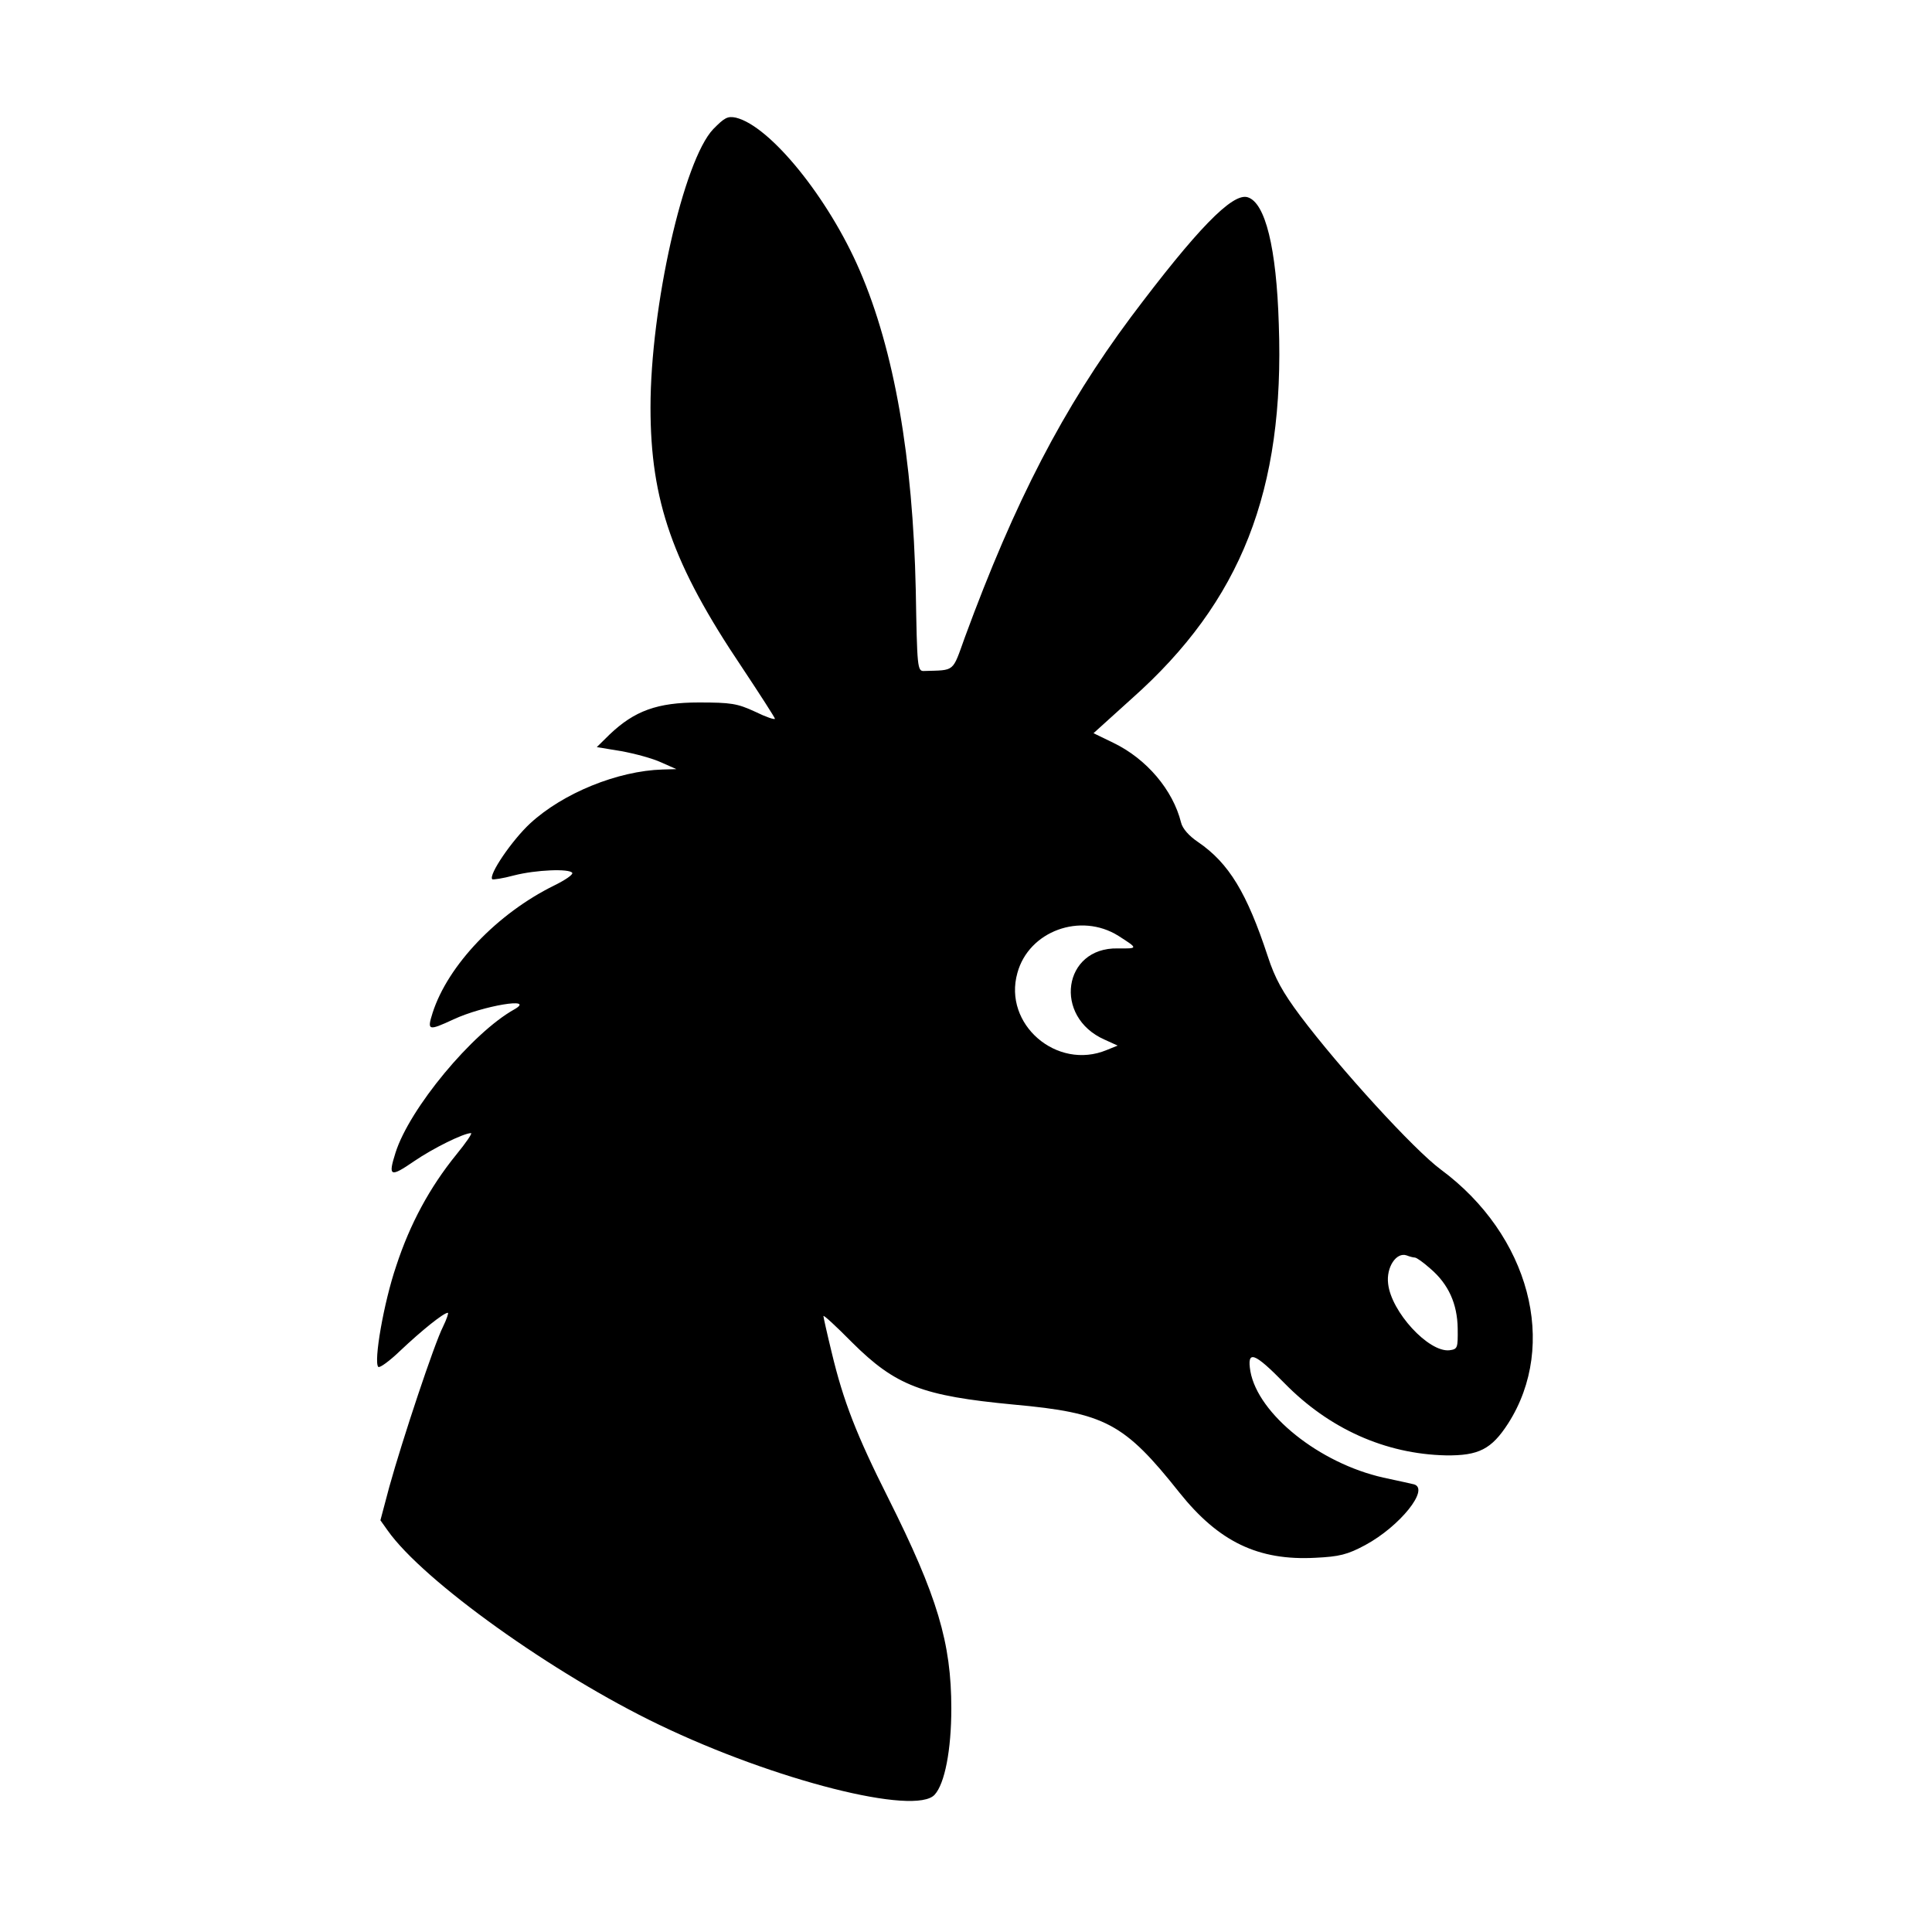
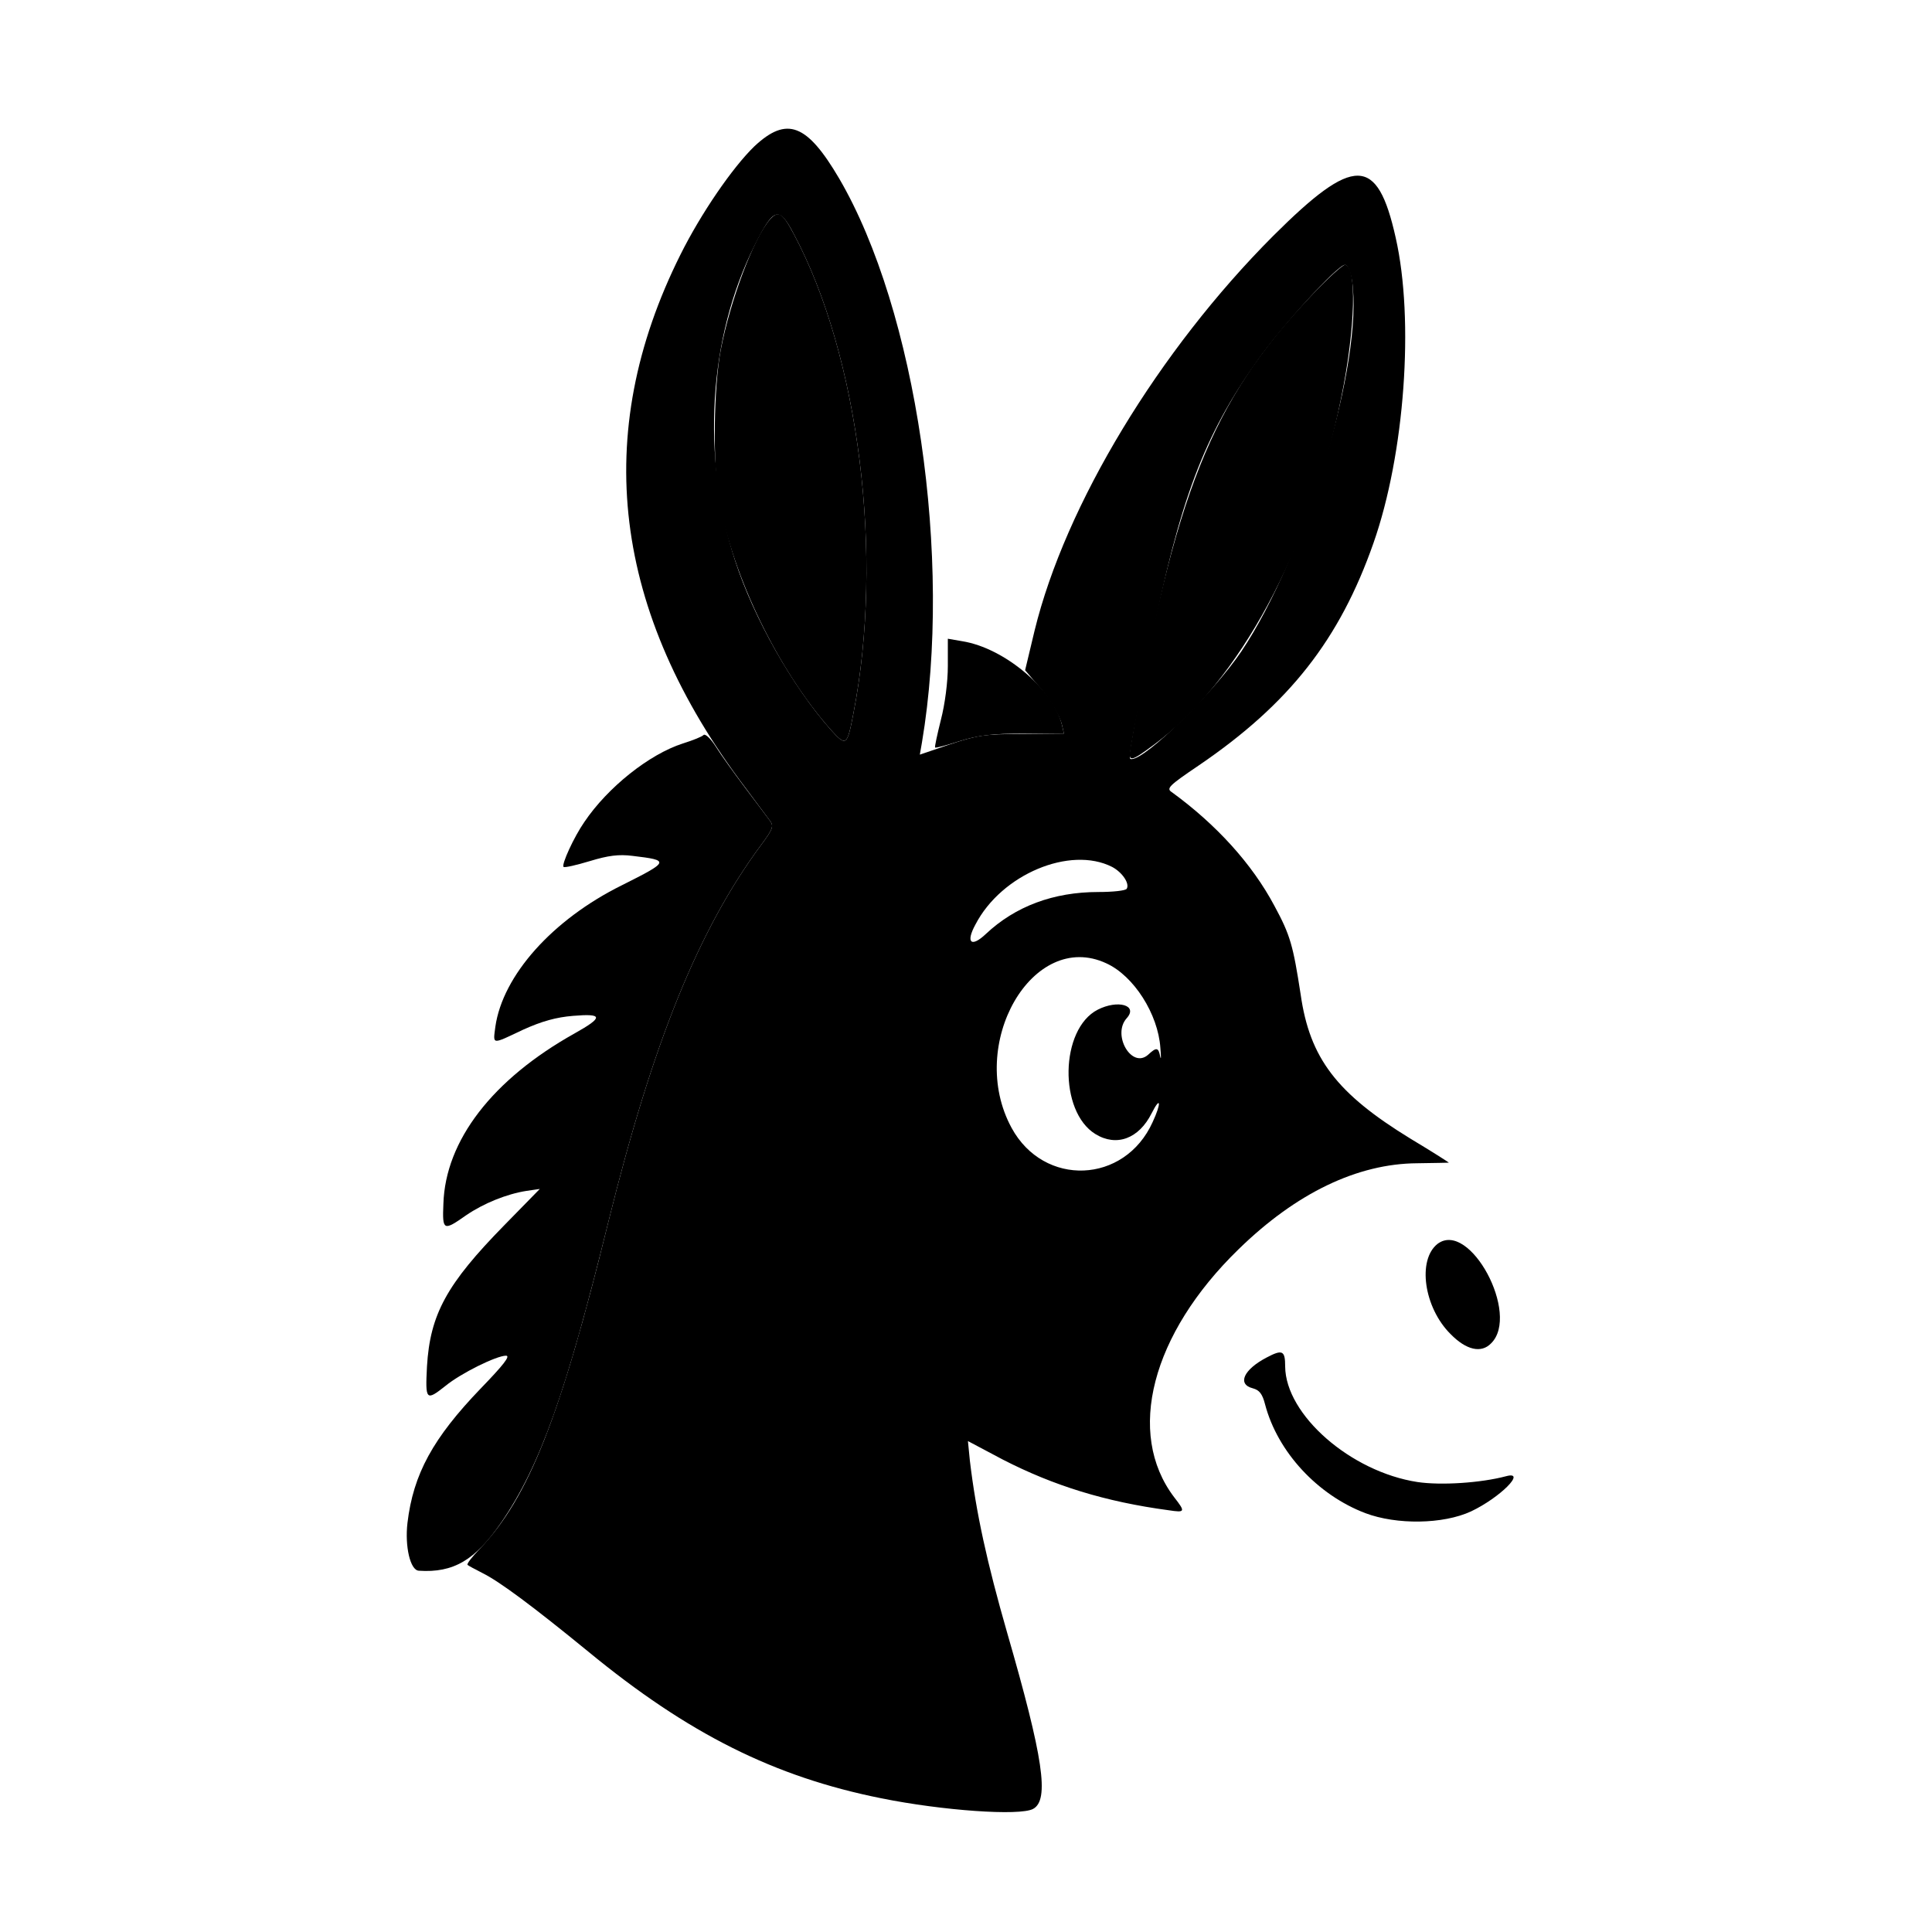
<svg xmlns="http://www.w3.org/2000/svg" viewBox="0 0 100 100">
-   <path fill="currentColor" d="M36.92,6.68 C35.38,8.29 33.67,15.90 33.67,21.09 C33.67,25.92 34.81,29.20 38.41,34.55 C39.34,35.95 40.11,37.15 40.11,37.20 C40.11,37.27 39.64,37.11 39.09,36.84 C38.16,36.41 37.84,36.36 36.17,36.36 C34.02,36.36 32.84,36.79 31.55,38.02 L30.89,38.67 L32.16,38.88 C32.88,39.01 33.79,39.26 34.22,39.46 L35.01,39.81 L34.29,39.83 C31.97,39.90 29.14,41.05 27.44,42.62 C26.51,43.48 25.27,45.29 25.48,45.51 C25.52,45.54 26.02,45.47 26.61,45.31 C27.74,45.02 29.48,44.95 29.62,45.18 C29.67,45.27 29.24,45.56 28.69,45.83 C25.74,47.28 23.18,49.96 22.39,52.43 C22.10,53.35 22.16,53.37 23.48,52.76 C24.98,52.06 27.76,51.59 26.63,52.24 C24.45,53.45 21.19,57.38 20.47,59.67 C20.08,60.90 20.19,60.96 21.44,60.10 C22.42,59.43 24.00,58.65 24.38,58.65 C24.46,58.65 24.12,59.15 23.62,59.76 C22.24,61.46 21.22,63.35 20.51,65.52 C19.86,67.42 19.33,70.50 19.58,70.75 C19.65,70.82 20.17,70.44 20.72,69.91 C21.82,68.87 22.96,67.95 23.18,67.95 C23.23,67.95 23.12,68.28 22.93,68.67 C22.48,69.55 20.83,74.51 20.15,76.96 L19.69,78.69 L20.06,79.21 C21.90,81.83 28.67,86.66 34.11,89.27 C40.11,92.16 47.40,94.00 48.38,92.89 C48.90,92.32 49.24,90.58 49.24,88.43 C49.24,85.03 48.52,82.62 45.98,77.55 C44.33,74.27 43.65,72.52 43.05,70.01 C42.81,69.03 42.62,68.17 42.62,68.12 C42.62,68.04 43.28,68.65 44.10,69.48 C46.36,71.73 47.74,72.25 52.46,72.70 C57.21,73.13 58.19,73.66 61.05,77.26 C63.08,79.80 65.12,80.79 68.09,80.63 C69.32,80.57 69.74,80.47 70.67,79.97 C72.46,79.00 74.01,77.07 73.19,76.83 C73.07,76.80 72.35,76.64 71.60,76.48 C68.30,75.74 65.12,73.20 64.72,70.98 C64.53,69.85 64.92,70.00 66.48,71.59 C68.79,73.95 71.70,75.26 74.84,75.33 C76.54,75.35 77.20,75.01 78.06,73.68 C80.67,69.60 79.17,63.93 74.57,60.53 C73.19,59.51 69.36,55.32 67.30,52.58 C66.39,51.36 65.99,50.64 65.62,49.50 C64.54,46.22 63.61,44.68 62.02,43.59 C61.54,43.27 61.20,42.88 61.13,42.57 C60.71,40.89 59.35,39.28 57.63,38.45 L56.60,37.95 L58.58,36.16 C64.24,31.13 66.50,25.39 66.19,16.78 C66.07,12.82 65.49,10.49 64.58,10.21 C63.79,9.96 61.93,11.89 58.53,16.42 C55.04,21.11 52.53,25.94 49.94,32.99 C49.28,34.82 49.45,34.68 47.83,34.73 C47.48,34.75 47.47,34.55 47.40,30.54 C47.25,23.70 46.29,18.15 44.50,14.00 C42.88,10.24 39.86,6.52 38.09,6.09 C37.66,6.00 37.50,6.09 36.92,6.68 Z M57.89,48.44 C58.92,49.10 58.92,49.10 57.85,49.09 C55.02,49.03 54.50,52.63 57.17,53.81 L57.85,54.12 L57.28,54.35 C54.70,55.42 51.91,53.01 52.66,50.36 C53.25,48.19 55.93,47.21 57.89,48.44 Z M73.23,65.09 C73.32,65.09 73.67,65.34 74.03,65.66 C74.98,66.47 75.43,67.49 75.45,68.76 C75.46,69.78 75.45,69.83 75.02,69.89 C73.94,70.00 72.01,67.90 71.85,66.45 C71.74,65.59 72.28,64.79 72.81,64.98 C72.96,65.04 73.15,65.09 73.23,65.09 Z" />
+   <path fill="currentColor" d="M39.05,7.57 C37.92,8.66 36.28,11.05 35.22,13.18 C30.57,22.48 31.70,31.67 38.58,40.77 C39.14,41.53 39.72,42.31 39.85,42.48 C40.06,42.75 40.01,42.91 39.39,43.74 C36.14,48.13 33.78,53.99 31.48,63.28 C29.00,73.38 27.36,77.52 24.83,80.17 C24.43,80.59 24.15,80.94 24.20,81.00 C24.23,81.03 24.59,81.23 24.97,81.42 C25.86,81.86 27.59,83.15 30.44,85.48 C35.63,89.75 40.08,91.97 45.62,93.08 C48.79,93.72 52.78,94.00 53.47,93.63 C54.33,93.17 54.00,90.98 52.13,84.51 C51.09,80.89 50.52,78.30 50.20,75.60 L50.10,74.59 L51.91,75.55 C54.54,76.90 57.21,77.73 60.49,78.17 C61.35,78.30 61.37,78.26 60.77,77.49 C58.27,74.19 59.59,69.05 64.11,64.66 C67.09,61.75 70.26,60.23 73.35,60.21 C74.25,60.20 74.99,60.18 74.99,60.18 C74.99,60.16 74.11,59.60 73.01,58.94 C69.19,56.60 67.79,54.78 67.32,51.46 C66.93,48.94 66.79,48.41 65.96,46.88 C64.81,44.72 62.96,42.68 60.65,41.00 C60.36,40.81 60.49,40.67 62.06,39.61 C66.73,36.43 69.34,33.10 71.09,28.11 C72.71,23.50 73.21,16.57 72.24,12.30 C71.29,8.05 70.09,8.03 65.90,12.21 C59.98,18.14 55.14,26.13 53.55,32.64 L53.06,34.69 L53.57,35.29 C54.26,36.04 54.83,36.96 54.97,37.53 L55.07,37.97 L52.90,37.99 C50.98,37.99 50.56,38.06 49.16,38.53 L47.61,39.06 L47.72,38.43 C49.32,28.92 47.43,16.07 43.43,9.23 C41.77,6.41 40.73,6.00 39.05,7.57 Z M41.08,12.10 C44.47,18.44 45.76,28.79 44.17,36.94 C43.85,38.60 43.80,38.66 43.00,37.77 C41.01,35.52 39.02,32.00 38.05,29.02 C36.30,23.66 36.67,17.49 39.04,12.74 C40.04,10.73 40.32,10.64 41.08,12.10 Z M69.98,14.52 C70.60,18.65 67.56,28.79 64.25,33.72 C62.78,35.89 59.31,39.29 58.57,39.29 C58.39,39.29 58.37,39.36 59.57,33.33 C61.05,25.90 62.31,22.55 65.08,18.67 C66.36,16.85 69.24,13.71 69.61,13.71 C69.77,13.71 69.89,14.03 69.98,14.52 Z M57.56,44.87 C58.09,45.15 58.48,45.73 58.32,46.00 C58.27,46.10 57.60,46.17 56.85,46.17 C54.53,46.17 52.55,46.91 51.03,48.34 C50.27,49.06 49.97,48.80 50.49,47.85 C51.84,45.25 55.39,43.77 57.56,44.87 Z M57.26,49.86 C58.69,50.51 59.94,52.49 60.06,54.23 C60.10,54.69 60.10,54.90 60.05,54.68 C59.96,54.20 59.85,54.20 59.43,54.59 C58.58,55.35 57.54,53.56 58.32,52.70 C58.92,52.03 57.86,51.73 56.82,52.26 C54.86,53.26 54.79,57.53 56.70,58.70 C57.79,59.37 58.95,58.94 59.61,57.62 C60.08,56.69 60.12,57.09 59.66,58.08 C58.21,61.29 54.03,61.45 52.36,58.38 C50.01,54.06 53.45,48.09 57.26,49.86 Z M74.41,64.38 C73.35,65.21 73.70,67.68 75.08,69.05 C75.89,69.88 76.67,70.06 77.18,69.53 C78.70,68.03 76.07,63.14 74.41,64.38 Z M65.55,70.27 C64.37,70.89 64.02,71.65 64.85,71.86 C65.18,71.95 65.34,72.14 65.48,72.69 C66.13,75.16 68.20,77.38 70.67,78.32 C72.29,78.93 74.69,78.90 76.14,78.23 C77.64,77.52 79.05,76.11 77.95,76.41 C76.63,76.76 74.58,76.89 73.37,76.71 C69.91,76.18 66.54,73.23 66.52,70.73 C66.52,69.90 66.38,69.83 65.55,70.27 Z" />
+   <path fill="currentColor" d="M49.06,34.47 C49.06,35.30 48.91,36.45 48.70,37.26 C48.51,38.02 48.37,38.67 48.40,38.69 C48.44,38.73 49.00,38.57 49.67,38.36 C50.64,38.06 51.35,37.97 52.99,37.97 L55.07,37.97 L54.97,37.53 C54.51,35.66 51.98,33.54 49.81,33.19 L49.06,33.06 L49.06,34.47 Z M36.42,38.04 C36.34,38.13 35.86,38.32 35.35,38.48 C33.60,39.04 31.45,40.76 30.25,42.54 C29.70,43.33 29.05,44.76 29.17,44.87 C29.23,44.92 29.83,44.78 30.53,44.57 C31.48,44.28 32.03,44.21 32.74,44.30 C34.68,44.53 34.66,44.58 32.19,45.82 C28.59,47.60 26.02,50.49 25.64,53.14 C25.52,54.09 25.42,54.08 27.07,53.30 C28.04,52.86 28.79,52.65 29.67,52.58 C31.22,52.45 31.24,52.65 29.74,53.49 C25.50,55.86 23.05,59.03 22.95,62.31 C22.89,63.71 22.95,63.73 24.13,62.90 C25.04,62.28 26.23,61.80 27.25,61.64 L27.94,61.54 L26.09,63.43 C23.12,66.46 22.26,68.03 22.10,70.73 C22.01,72.48 22.05,72.53 23.05,71.74 C23.85,71.08 25.70,70.17 26.19,70.17 C26.44,70.17 26.05,70.66 24.87,71.88 C22.42,74.43 21.39,76.29 21.09,78.83 C20.95,80.03 21.23,81.28 21.68,81.30 C23.47,81.42 24.60,80.75 25.94,78.81 C27.97,75.85 29.31,72.07 31.48,63.28 C33.78,53.99 36.14,48.13 39.39,43.74 C40.01,42.91 40.06,42.75 39.85,42.48 C39.72,42.31 39.16,41.55 38.58,40.79 C38.01,40.03 37.32,39.08 37.06,38.66 C36.79,38.23 36.51,37.97 36.42,38.04 Z" />
+   <path fill="currentColor" d="M39.85,11.36 C39.02,12.30 37.80,15.54 37.31,18.09 C36.94,19.99 36.88,24.05 37.22,25.88 C37.94,29.89 40.29,34.70 43.00,37.77 C43.80,38.66 43.85,38.60 44.17,36.94 C45.76,28.79 44.47,18.44 41.08,12.10 C40.50,11.01 40.29,10.87 39.85,11.36 Z M67.81,15.37 C62.71,20.77 60.79,25.55 58.51,38.71 C58.39,39.47 58.51,39.45 59.75,38.53 C64.12,35.29 67.85,28.41 69.42,20.59 C70.16,16.99 70.24,13.71 69.61,13.71 C69.49,13.71 68.67,14.45 67.81,15.37 Z" />
</svg>
